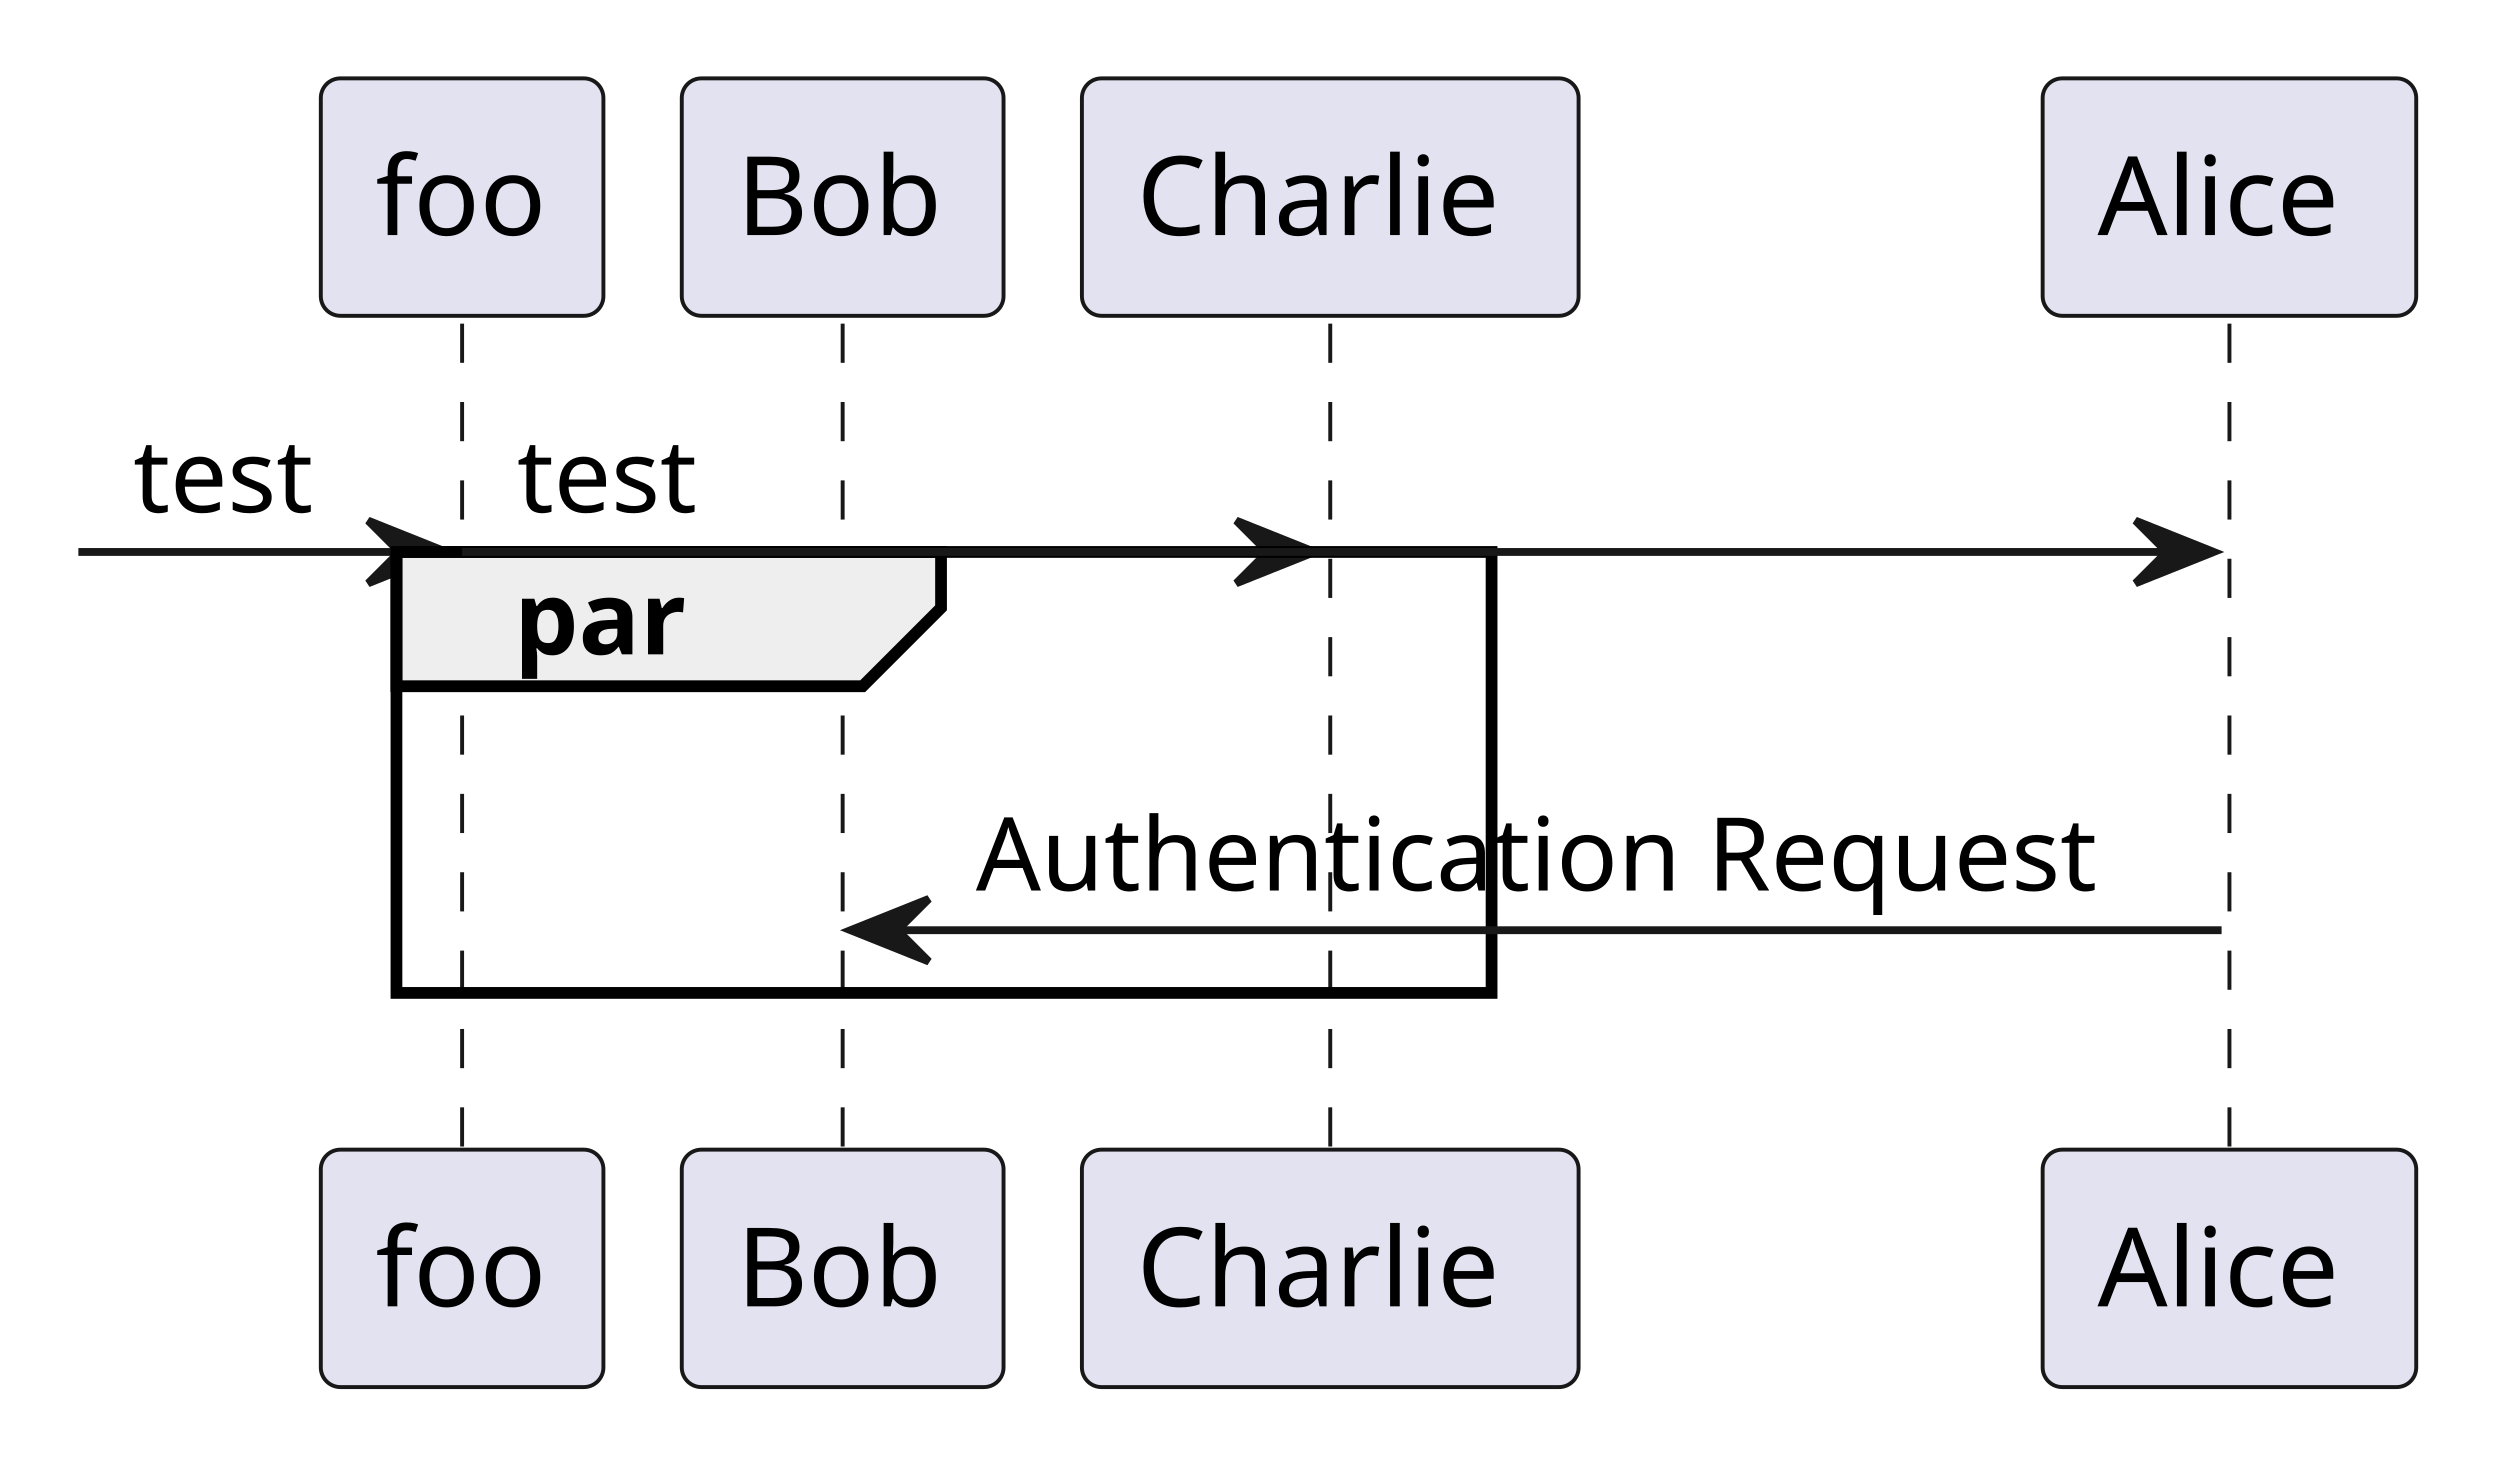
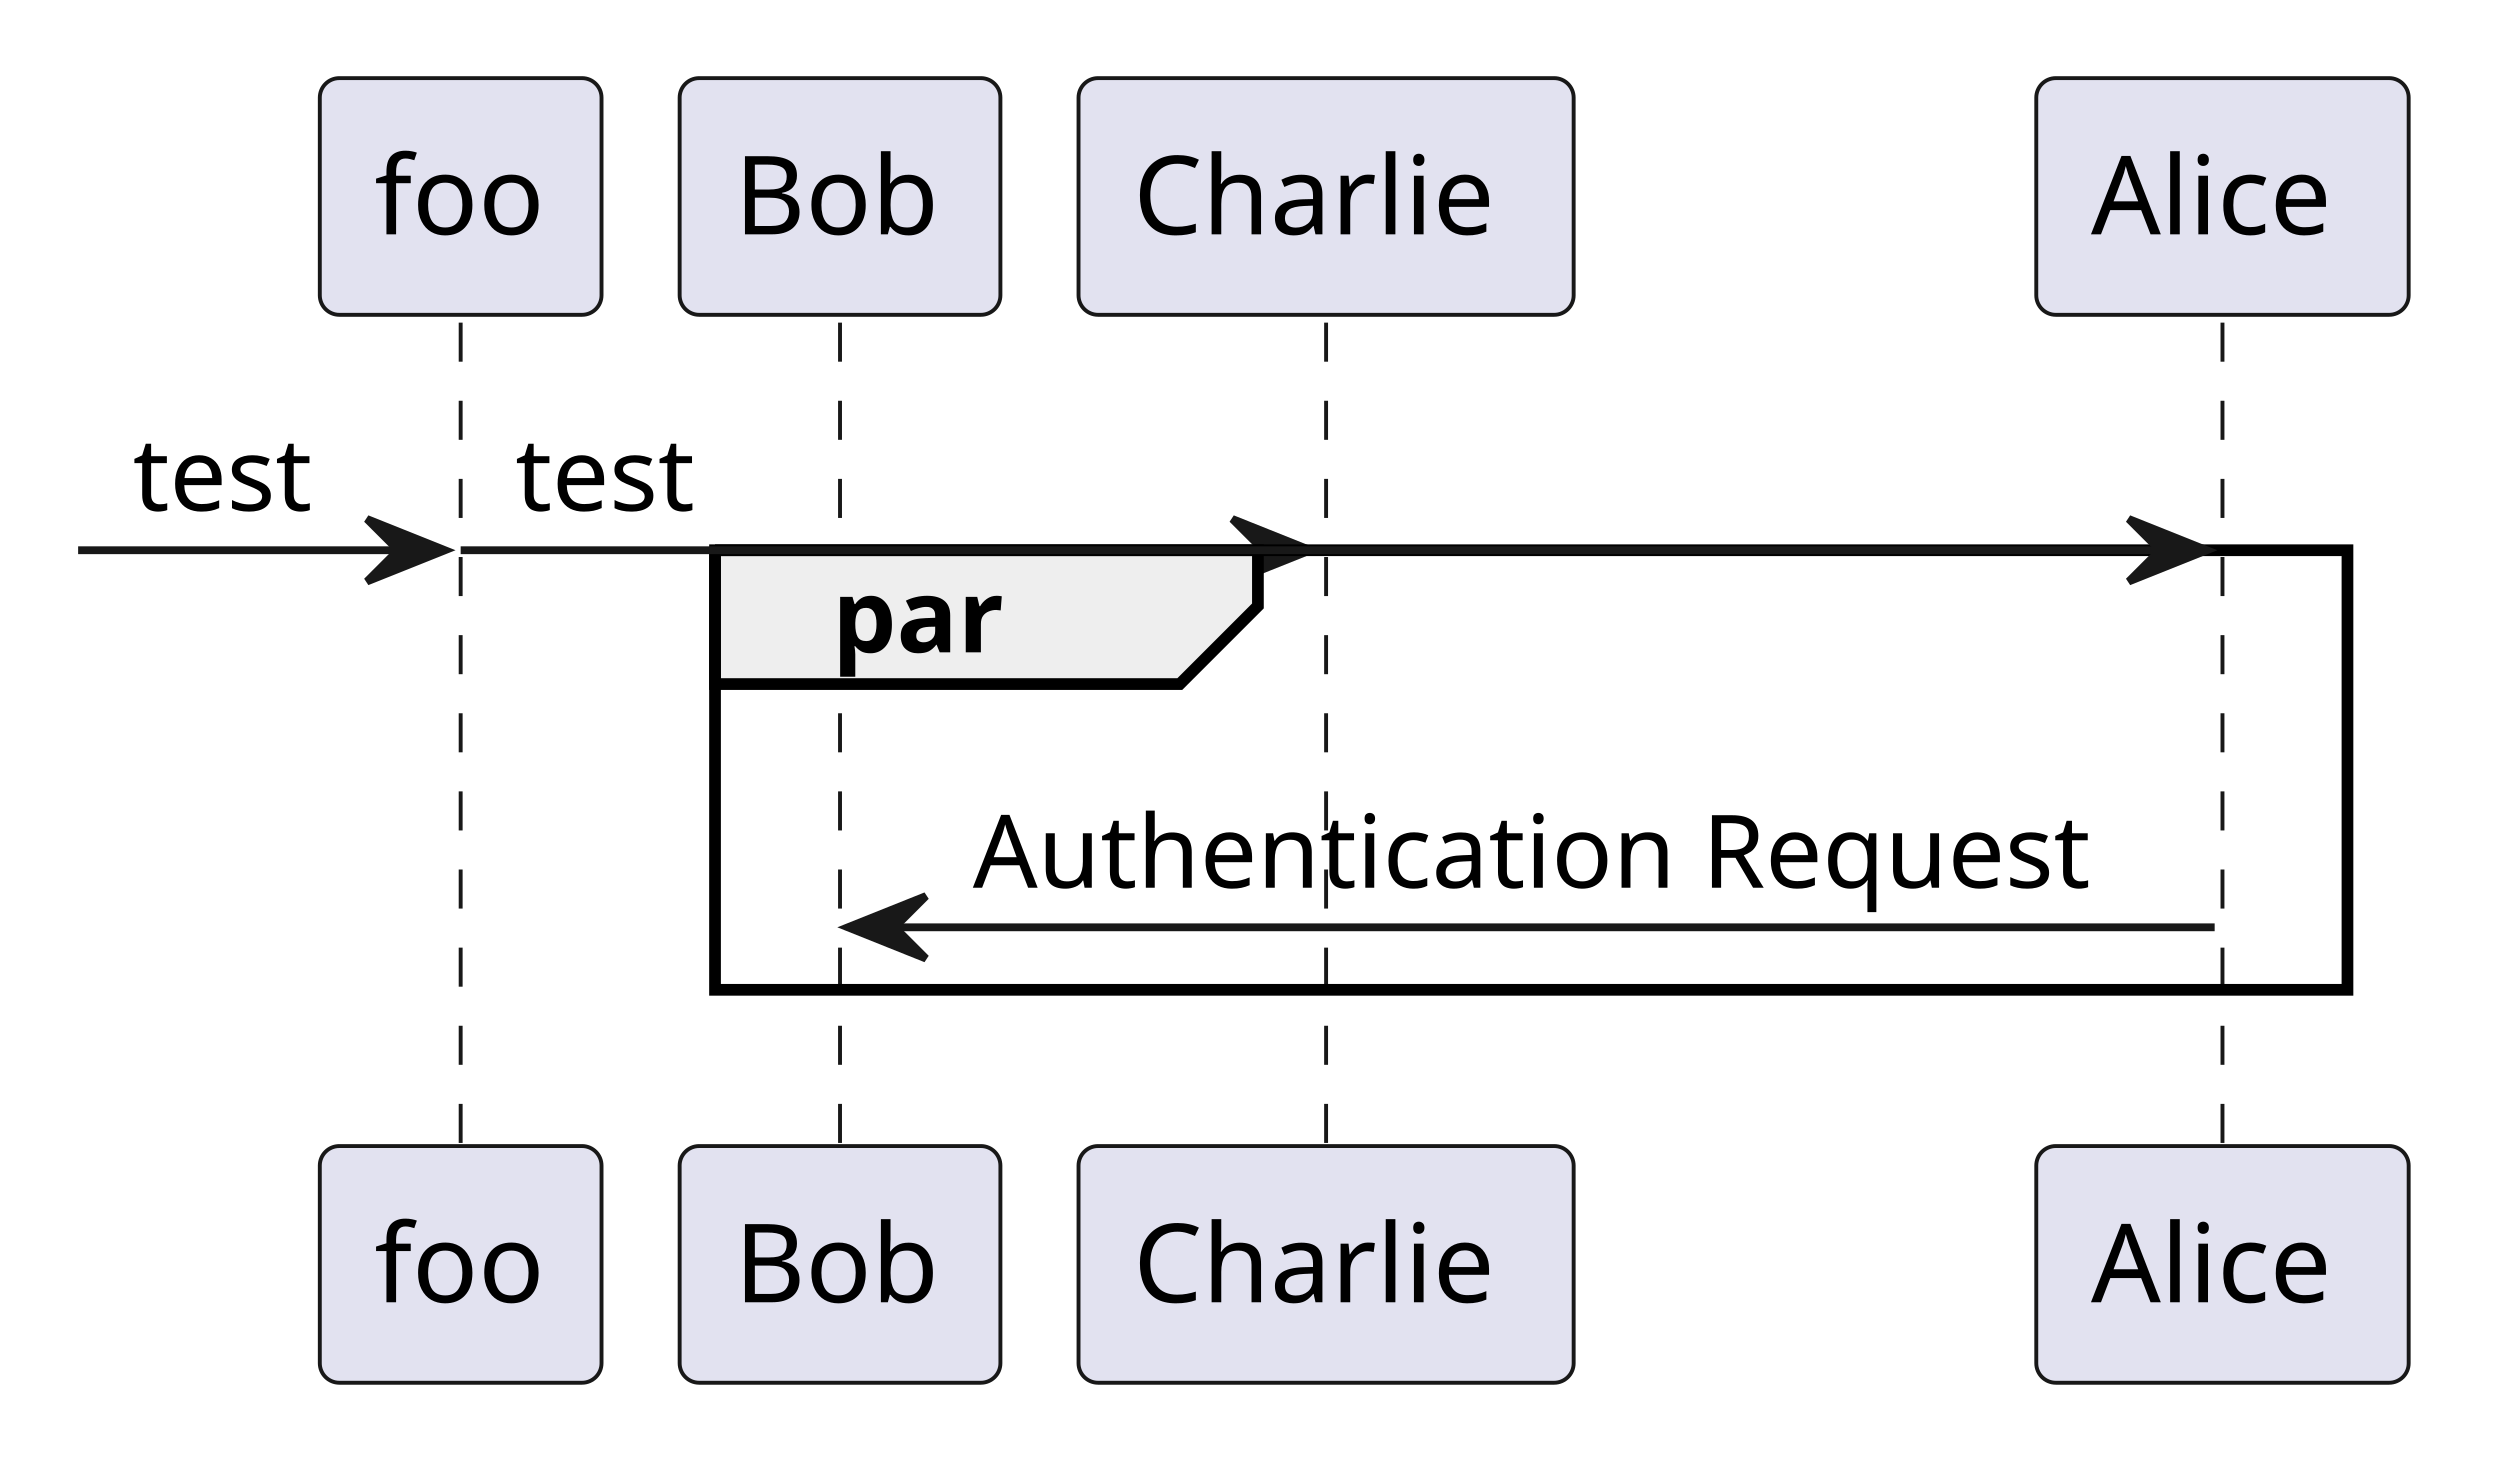
- <svg xmlns="http://www.w3.org/2000/svg" contentStyleType="text/css" data-diagram-type="SEQUENCE" height="188px" preserveAspectRatio="none" style="width:319px;height:188px;background:#FFFFFF;" version="1.1" viewBox="0 0 319 188" width="319px" zoomAndPan="magnify">
+ <svg xmlns="http://www.w3.org/2000/svg" contentStyleType="text/css" data-diagram-type="SEQUENCE" height="188px" preserveAspectRatio="none" style="width:320px;height:188px;background:#FFFFFF;" version="1.1" viewBox="0 0 320 188" width="320px" zoomAndPan="magnify">
  <defs />
  <g>
    <g>
      <rect fill="#000000" fill-opacity="0" height="105.398" width="8" x="55.465" y="41.297" />
      <line style="stroke:#181818;stroke-width:0.5;stroke-dasharray:5,5;" x1="58.965" x2="58.965" y1="41.297" y2="146.695" />
    </g>
    <g>
      <rect fill="#000000" fill-opacity="0" height="105.398" width="8" x="104.023" y="41.297" />
      <line style="stroke:#181818;stroke-width:0.5;stroke-dasharray:5,5;" x1="107.523" x2="107.523" y1="41.297" y2="146.695" />
    </g>
    <g>
      <rect fill="#000000" fill-opacity="0" height="105.398" width="8" x="166.24" y="41.297" />
      <line style="stroke:#181818;stroke-width:0.5;stroke-dasharray:5,5;" x1="169.74" x2="169.74" y1="41.297" y2="146.695" />
    </g>
    <g>
      <rect fill="#000000" fill-opacity="0" height="105.398" width="8" x="280.977" y="41.297" />
      <line style="stroke:#181818;stroke-width:0.5;stroke-dasharray:5,5;" x1="284.477" x2="284.477" y1="41.297" y2="146.695" />
    </g>
    <rect fill="#E2E2F0" height="30.297" rx="2.5" ry="2.5" style="stroke:#181818;stroke-width:0.5;" width="36.06" x="40.935" y="10" />
    <text fill="#000000" font-family="sans-serif" font-size="14" lengthAdjust="spacing" textLength="22.06" x="47.935" y="29.995">foo</text>
    <rect fill="#E2E2F0" height="30.297" rx="2.5" ry="2.5" style="stroke:#181818;stroke-width:0.5;" width="41.057" x="86.995" y="10" />
    <text fill="#000000" font-family="sans-serif" font-size="14" lengthAdjust="spacing" textLength="27.057" x="93.995" y="29.995">Bob</text>
    <rect fill="#E2E2F0" height="30.297" rx="2.5" ry="2.5" style="stroke:#181818;stroke-width:0.5;" width="63.376" x="138.052" y="10" />
    <text fill="#000000" font-family="sans-serif" font-size="14" lengthAdjust="spacing" textLength="49.376" x="145.052" y="29.995">Charlie</text>
    <rect fill="#E2E2F0" height="30.297" rx="2.5" ry="2.5" style="stroke:#181818;stroke-width:0.5;" width="47.667" x="260.643" y="10" />
    <text fill="#000000" font-family="sans-serif" font-size="14" lengthAdjust="spacing" textLength="33.667" x="267.643" y="29.995">Alice</text>
    <rect fill="#E2E2F0" height="30.297" rx="2.5" ry="2.5" style="stroke:#181818;stroke-width:0.5;" width="36.06" x="40.935" y="146.695" />
    <text fill="#000000" font-family="sans-serif" font-size="14" lengthAdjust="spacing" textLength="22.06" x="47.935" y="166.69">foo</text>
    <rect fill="#E2E2F0" height="30.297" rx="2.5" ry="2.5" style="stroke:#181818;stroke-width:0.5;" width="41.057" x="86.995" y="146.695" />
    <text fill="#000000" font-family="sans-serif" font-size="14" lengthAdjust="spacing" textLength="27.057" x="93.995" y="166.69">Bob</text>
    <rect fill="#E2E2F0" height="30.297" rx="2.5" ry="2.5" style="stroke:#181818;stroke-width:0.5;" width="63.376" x="138.052" y="146.695" />
    <text fill="#000000" font-family="sans-serif" font-size="14" lengthAdjust="spacing" textLength="49.376" x="145.052" y="166.69">Charlie</text>
    <rect fill="#E2E2F0" height="30.297" rx="2.5" ry="2.5" style="stroke:#181818;stroke-width:0.5;" width="47.667" x="260.643" y="146.695" />
    <text fill="#000000" font-family="sans-serif" font-size="14" lengthAdjust="spacing" textLength="33.667" x="267.643" y="166.69">Alice</text>
    <polygon fill="#181818" points="46.965,66.43,56.965,70.43,46.965,74.43,50.965,70.43" style="stroke:#181818;stroke-width:1;" />
    <line style="stroke:#181818;stroke-width:1;" x1="10" x2="52.965" y1="70.43" y2="70.43" />
    <text fill="#000000" font-family="sans-serif" font-size="13" lengthAdjust="spacing" textLength="24.965" x="17" y="65.364">test</text>
    <polygon fill="#181818" points="157.74,66.43,167.74,70.43,157.74,74.43,161.74,70.43" style="stroke:#181818;stroke-width:1;" />
    <line style="stroke:#181818;stroke-width:1;" x1="107.523" x2="163.74" y1="70.43" y2="70.43" />
-     <path d="M50.588,70.43 L120.077,70.43 L120.077,77.562 L110.077,87.562 L50.588,87.562 L50.588,70.43" fill="#EEEEEE" style="stroke:#000000;stroke-width:1.5;" />
-     <rect fill="none" height="56.266" style="stroke:#000000;stroke-width:1.5;" width="139.738" x="50.588" y="70.43" />
-     <text fill="#000000" font-family="sans-serif" font-size="13" font-weight="700" lengthAdjust="spacing" textLength="24.489" x="65.588" y="83.497">par</text>
+     <path d="M91.523,70.43 L161.013,70.43 L161.013,77.562 L151.013,87.562 L91.523,87.562 L91.523,70.43" fill="#EEEEEE" style="stroke:#000000;stroke-width:1.5;" />
+     <rect fill="none" height="56.266" style="stroke:#000000;stroke-width:1.5;" width="208.953" x="91.523" y="70.43" />
+     <text fill="#000000" font-family="sans-serif" font-size="13" font-weight="700" lengthAdjust="spacing" textLength="24.489" x="106.523" y="83.497">par</text>
    <polygon fill="#181818" points="118.523,114.695,108.523,118.695,118.523,122.695,114.523,118.695" style="stroke:#181818;stroke-width:1;" />
    <line style="stroke:#181818;stroke-width:1;" x1="112.523" x2="283.477" y1="118.695" y2="118.695" />
    <text fill="#000000" font-family="sans-serif" font-size="13" lengthAdjust="spacing" textLength="152.953" x="124.523" y="113.629">Authentication Request</text>
    <polygon fill="#181818" points="272.477,66.43,282.477,70.43,272.477,74.43,276.477,70.43" style="stroke:#181818;stroke-width:1;" />
    <line style="stroke:#181818;stroke-width:1;" x1="58.965" x2="278.477" y1="70.43" y2="70.43" />
    <text fill="#000000" font-family="sans-serif" font-size="13" lengthAdjust="spacing" textLength="24.965" x="65.965" y="65.364">test</text>
  </g>
</svg>
